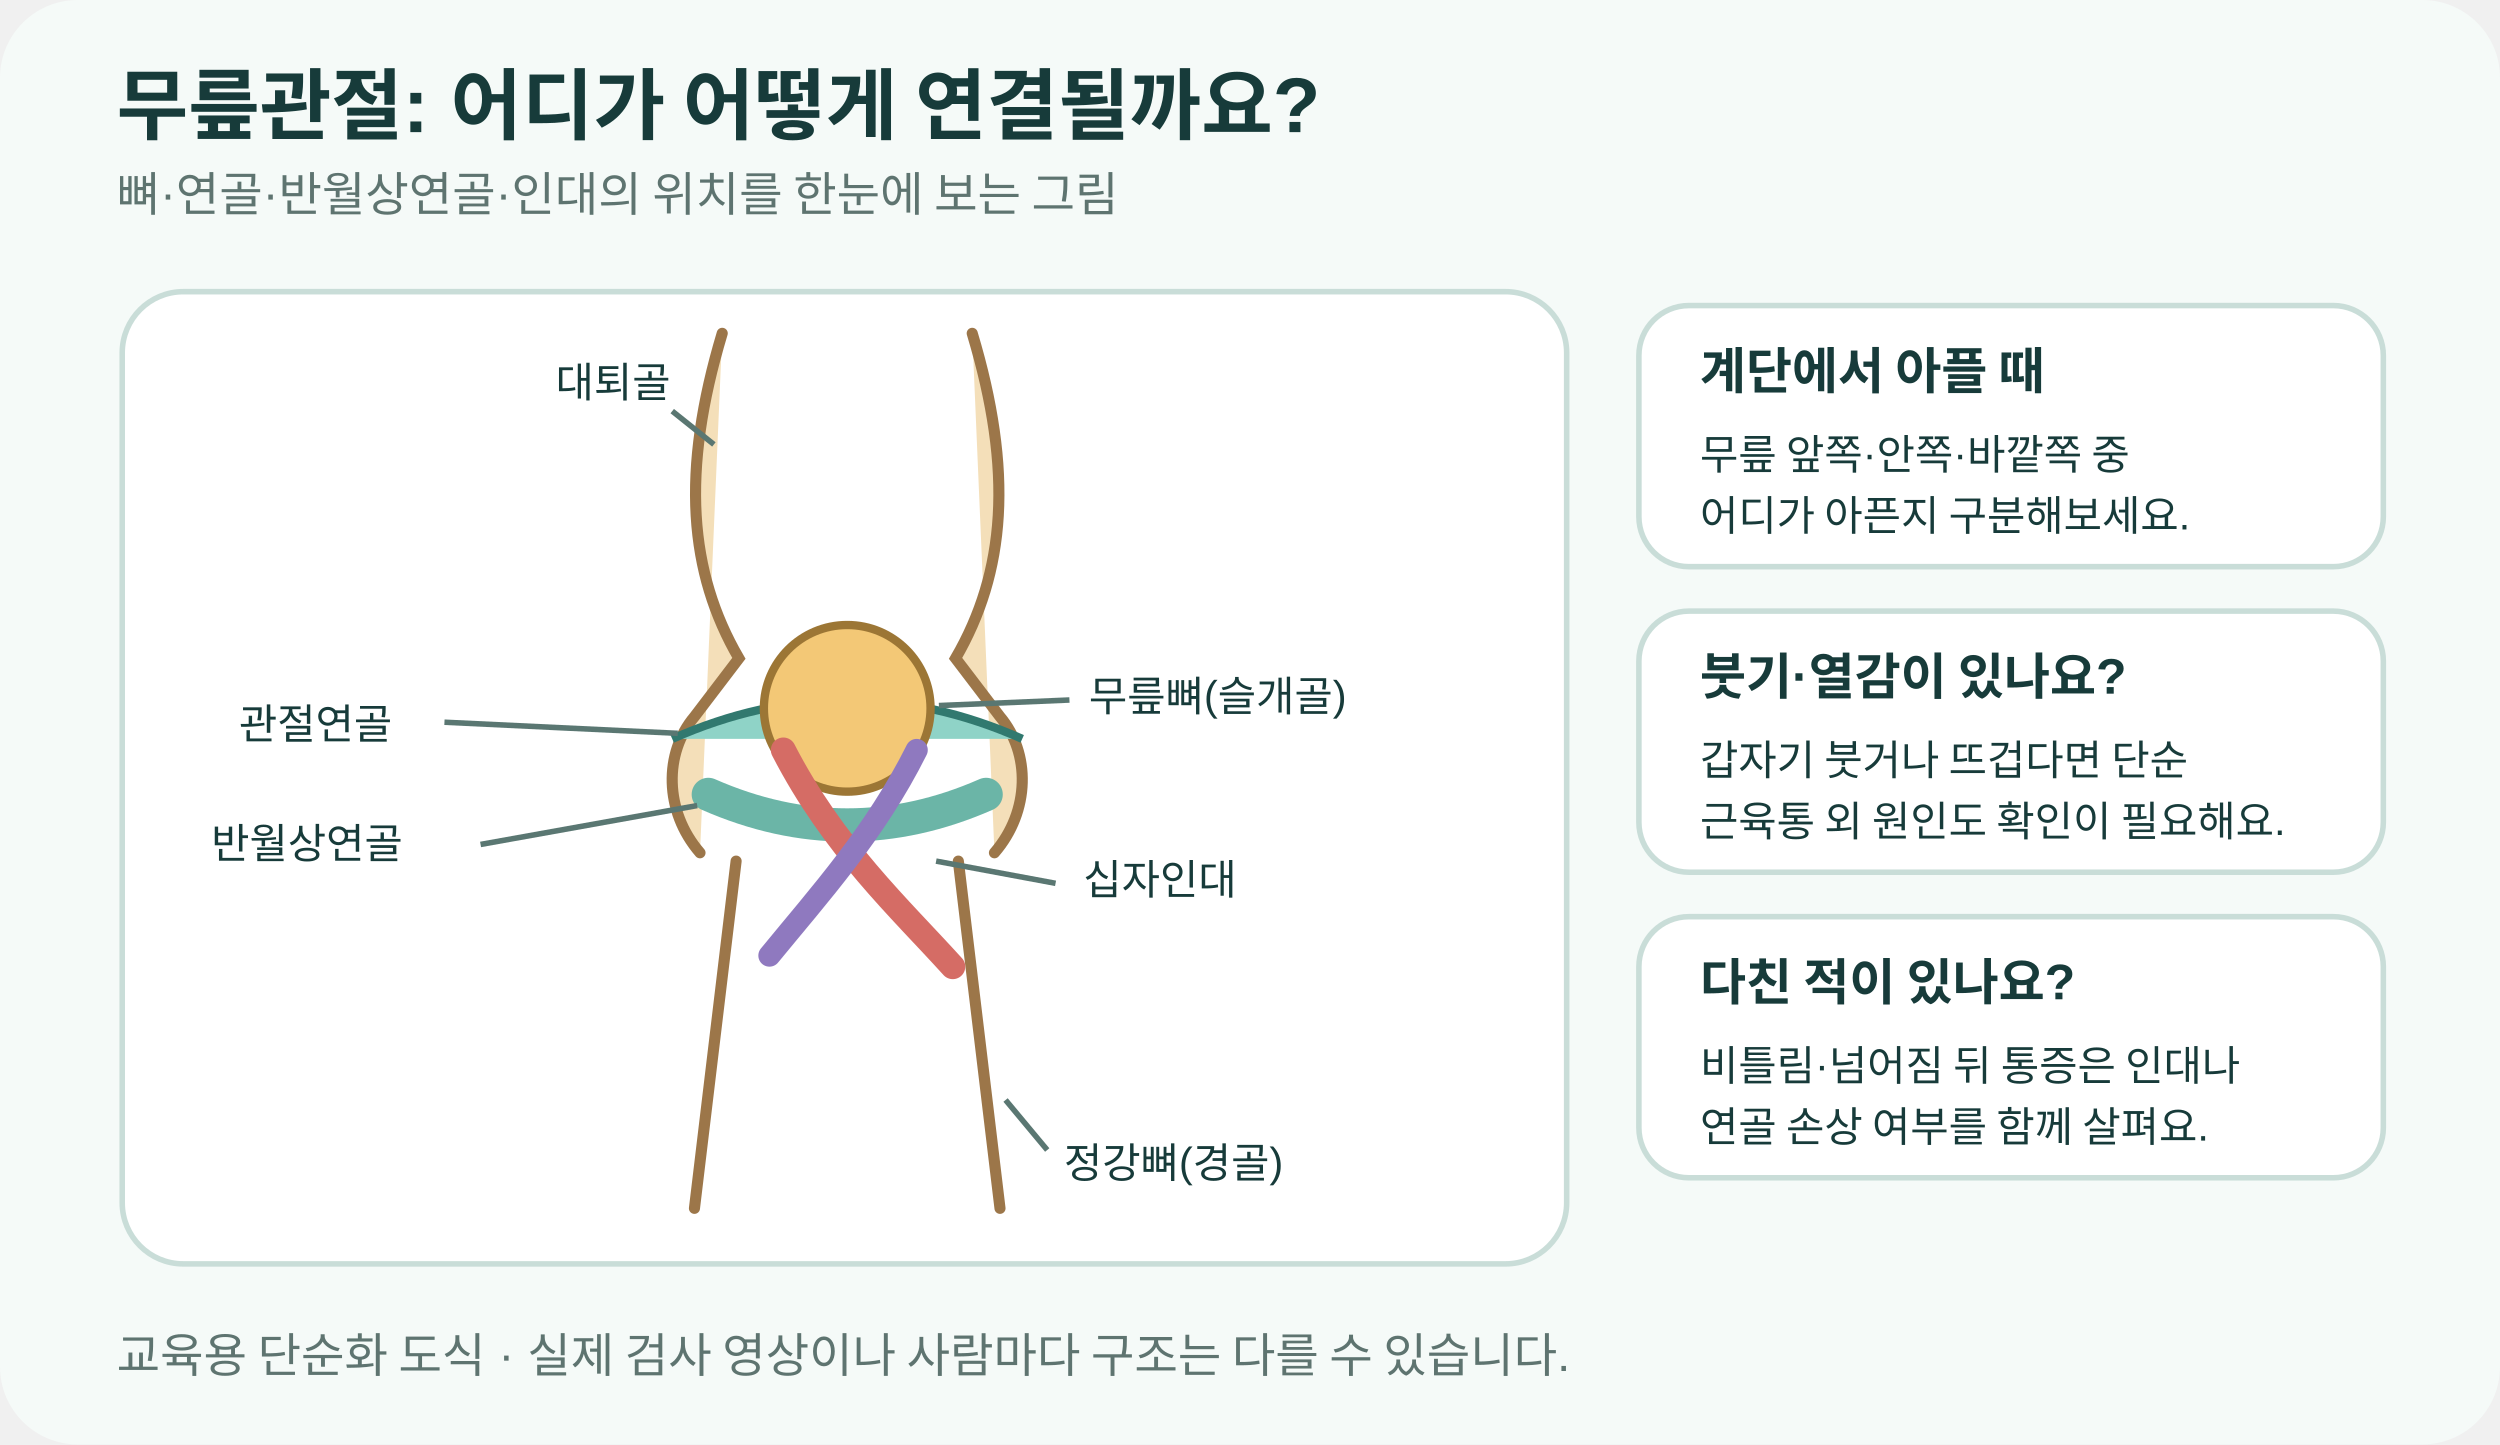
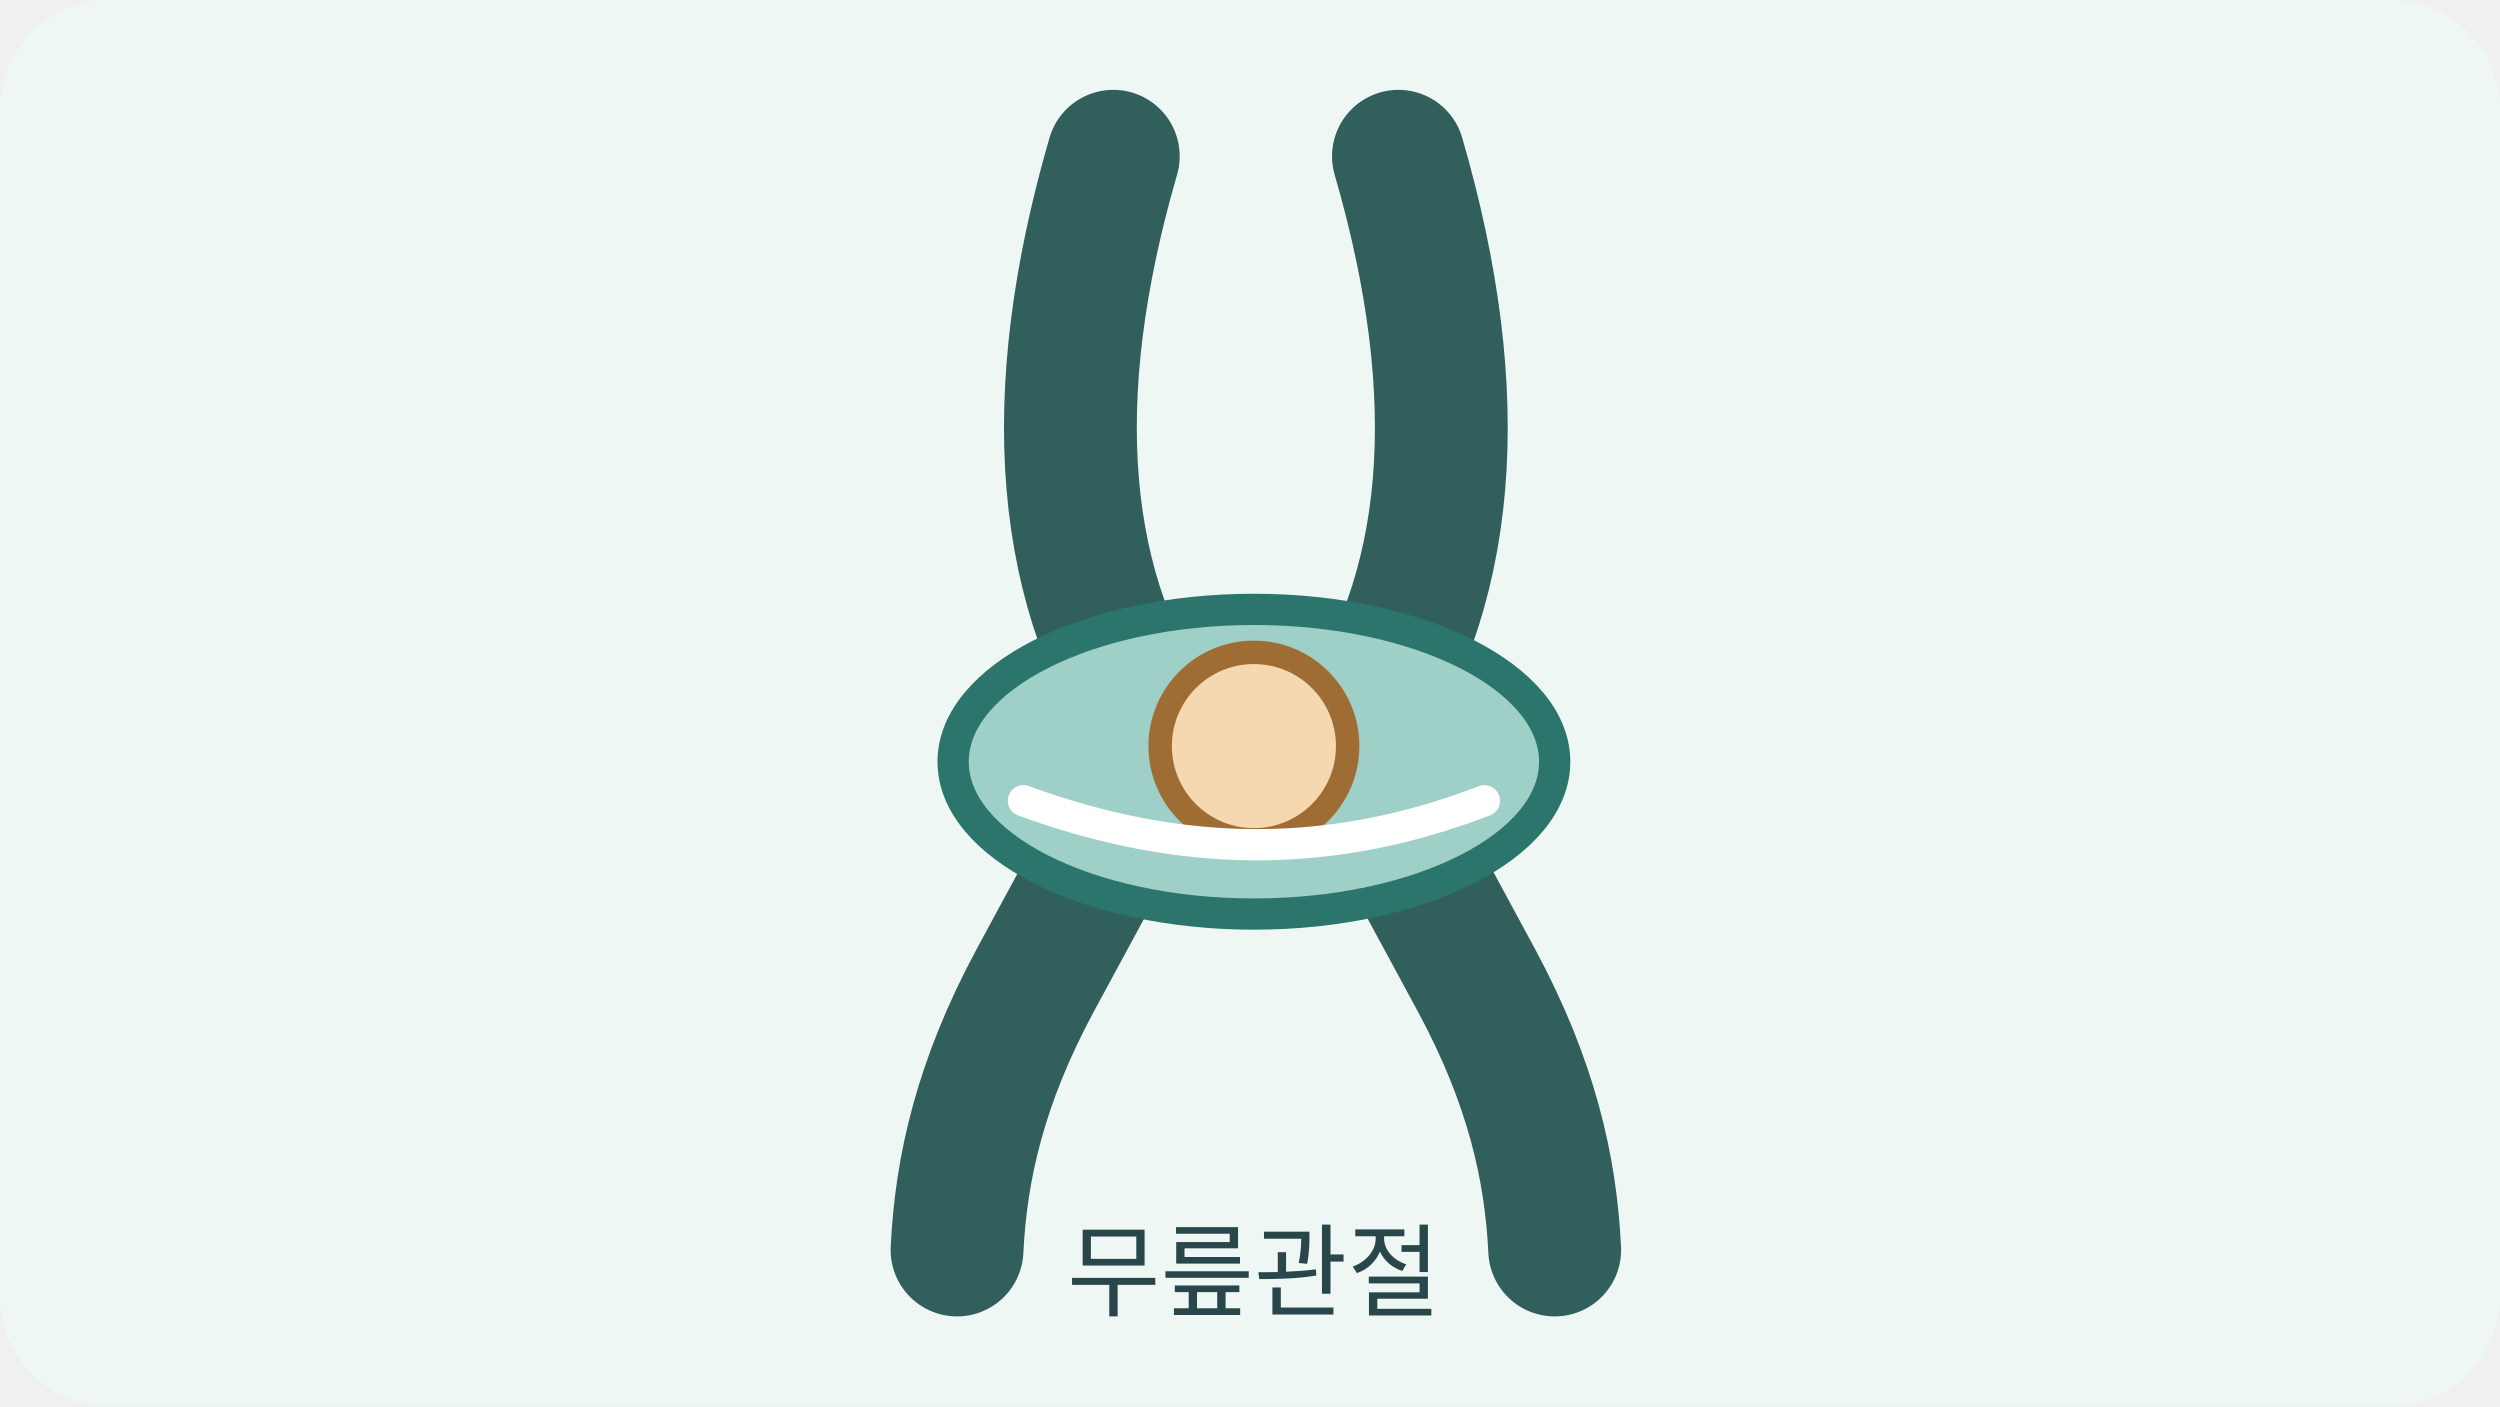
- <svg xmlns="http://www.w3.org/2000/svg" viewBox="0 0 900 520" role="img">
-   <rect width="900" height="520" rx="28" fill="#f5faf8" />
-   <style>text{font-family:Arial,"Noto Sans KR",sans-serif;fill:#173b3a}.t{font-size:28px;font-weight:700}.s{font-size:17px;fill:#5e7470}.l{font-size:18px;font-weight:700}.m{font-size:15px}.box{fill:#fff;stroke:#c9ddd8;stroke-width:2}.line{stroke:#5a7772;stroke-width:2;fill:none}.arrow{stroke:#2f7d73;stroke-width:4;fill:none;marker-end:url(#a)}.bone{fill:#f4dfb9;stroke:#9c7649;stroke-width:4}.cart{fill:#8fd3c7;stroke:#31796f;stroke-width:3}.soft{fill:#eaa49b;stroke:#9a5148;stroke-width:3}.organ{fill:#d97774;stroke:#8e4b49;stroke-width:4}.blue{fill:#8fc4df;stroke:#467a96;stroke-width:3}.green{fill:#9bd5c7;stroke:#3c7b70;stroke-width:3}.gold{fill:#f3c876;stroke:#9c7635;stroke-width:3}</style>
-   <defs>
-     <marker id="a" viewBox="0 0 10 10" refX="9" refY="5" markerWidth="7" markerHeight="7" orient="auto-start-reverse">
-       <path d="M0 0L10 5L0 10Z" fill="#2f7d73" />
-     </marker>
-   </defs>
-   <text x="42" y="48" class="t">무릎관절: 어디가 어떻게 연결될까요?</text>
-   <text x="42" y="76" class="s">뼈·연골·반월상연골·인대의 위치를 한눈에 보는 그림</text>
-   <rect x="44" y="105" width="520" height="350" rx="22" class="box" />
-   <path d="M260 120 C245 170 248 206 266 237 L250 258 C239 271 239 292 252 307" class="bone" stroke-width="38" fill="none" stroke-linecap="round" />
-   <path d="M350 120 C365 170 362 206 344 237 L360 258 C371 271 371 292 358 307" class="bone" stroke-width="38" fill="none" stroke-linecap="round" />
-   <path d="M265 310 L250 435" class="bone" stroke-width="48" fill="none" stroke-linecap="round" />
-   <path d="M345 310 L360 435" class="bone" stroke-width="48" fill="none" stroke-linecap="round" />
-   <path d="M242 266 Q305 238 368 266" class="cart" stroke-width="12" fill="none" />
-   <path d="M255 286 Q305 308 355 286" stroke="#6bb5a7" stroke-width="12" fill="none" stroke-linecap="round" />
-   <circle cx="305" cy="255" r="30" class="gold" />
-   <path d="M282 270 C300 305 324 327 343 348" stroke="#d56c65" stroke-width="9" fill="none" stroke-linecap="round" />
-   <path d="M330 270 C315 300 295 322 277 344" stroke="#8f79bf" stroke-width="8" fill="none" stroke-linecap="round" />
-   <text x="200" y="143" class="m">대퇴골</text>
-   <line x1="242" y1="148" x2="257" y2="160" class="line" />
-   <text x="383" y="424" class="m">정강뼈(경골)</text>
-   <line x1="377" y1="414" x2="362" y2="396" class="line" />
-   <text x="86" y="266" class="m">관절연골</text>
-   <line x1="160" y1="260" x2="244" y2="264" class="line" />
-   <text x="76" y="309" class="m">반월상연골</text>
-   <line x1="173" y1="304" x2="251" y2="290" class="line" />
-   <text x="392" y="256" class="m">무릎뼈(슬개골)</text>
-   <line x1="385" y1="252" x2="338" y2="254" class="line" />
-   <text x="390" y="322" class="m">십자인대</text>
-   <line x1="380" y1="318" x2="337" y2="310" class="line" />
-   <rect x="590" y="110" width="268" height="94" rx="18" class="box" />
-   <text x="612" y="140" class="l">계단에서 아플 때</text>
-   <text x="612" y="169" class="m">무릎 앞쪽·안쪽·바깥쪽 중</text>
-   <text x="612" y="191" class="m">어디가 아픈지 구분해보세요.</text>
-   <rect x="590" y="220" width="268" height="94" rx="18" class="box" />
-   <text x="612" y="250" class="l">붓기·열감이 있나요?</text>
-   <text x="612" y="279" class="m">갑자기 붓거나 뜨겁다면 단순</text>
-   <text x="612" y="301" class="m">근육통 외 원인도 확인이 필요해요.</text>
-   <rect x="590" y="330" width="268" height="94" rx="18" class="box" />
-   <text x="612" y="360" class="l">다친 적이 있나요?</text>
-   <text x="612" y="389" class="m">비틀림·넘어짐 뒤 통증은 인대나</text>
-   <text x="612" y="411" class="m">연골 손상 여부를 함께 살펴요.</text>
-   <text x="42" y="494" class="s">교육용 단순화 도식 · 실제 검사 영상이나 사람마다 구조는 다를 수 있습니다.</text>
+ <svg xmlns="http://www.w3.org/2000/svg" viewBox="0 0 640 360" role="img" aria-labelledby="t d">
+   <rect width="640" height="360" rx="28" fill="#eef7f4" />
+   <path d="M285 40c-18 62-14 112 13 150l-33 61c-14 26-19 48-20 69" fill="none" stroke="#315f5b" stroke-width="34" stroke-linecap="round" />
+   <path d="M358 40c18 62 14 112-13 150l33 61c14 26 19 48 20 69" fill="none" stroke="#315f5b" stroke-width="34" stroke-linecap="round" />
+   <ellipse cx="321" cy="195" rx="77" ry="39" fill="#9fd0c8" stroke="#2b756c" stroke-width="8" />
+   <circle cx="321" cy="191" r="24" fill="#f6d8b0" stroke="#9f6d34" stroke-width="6" />
+   <path d="M262 205c41 15 79 15 118 0" fill="none" stroke="#fff" stroke-width="8" stroke-linecap="round" />
+   <text x="321" y="335" text-anchor="middle" font-family="sans-serif" font-size="26" fill="#29464a">무릎관절</text>
</svg>
